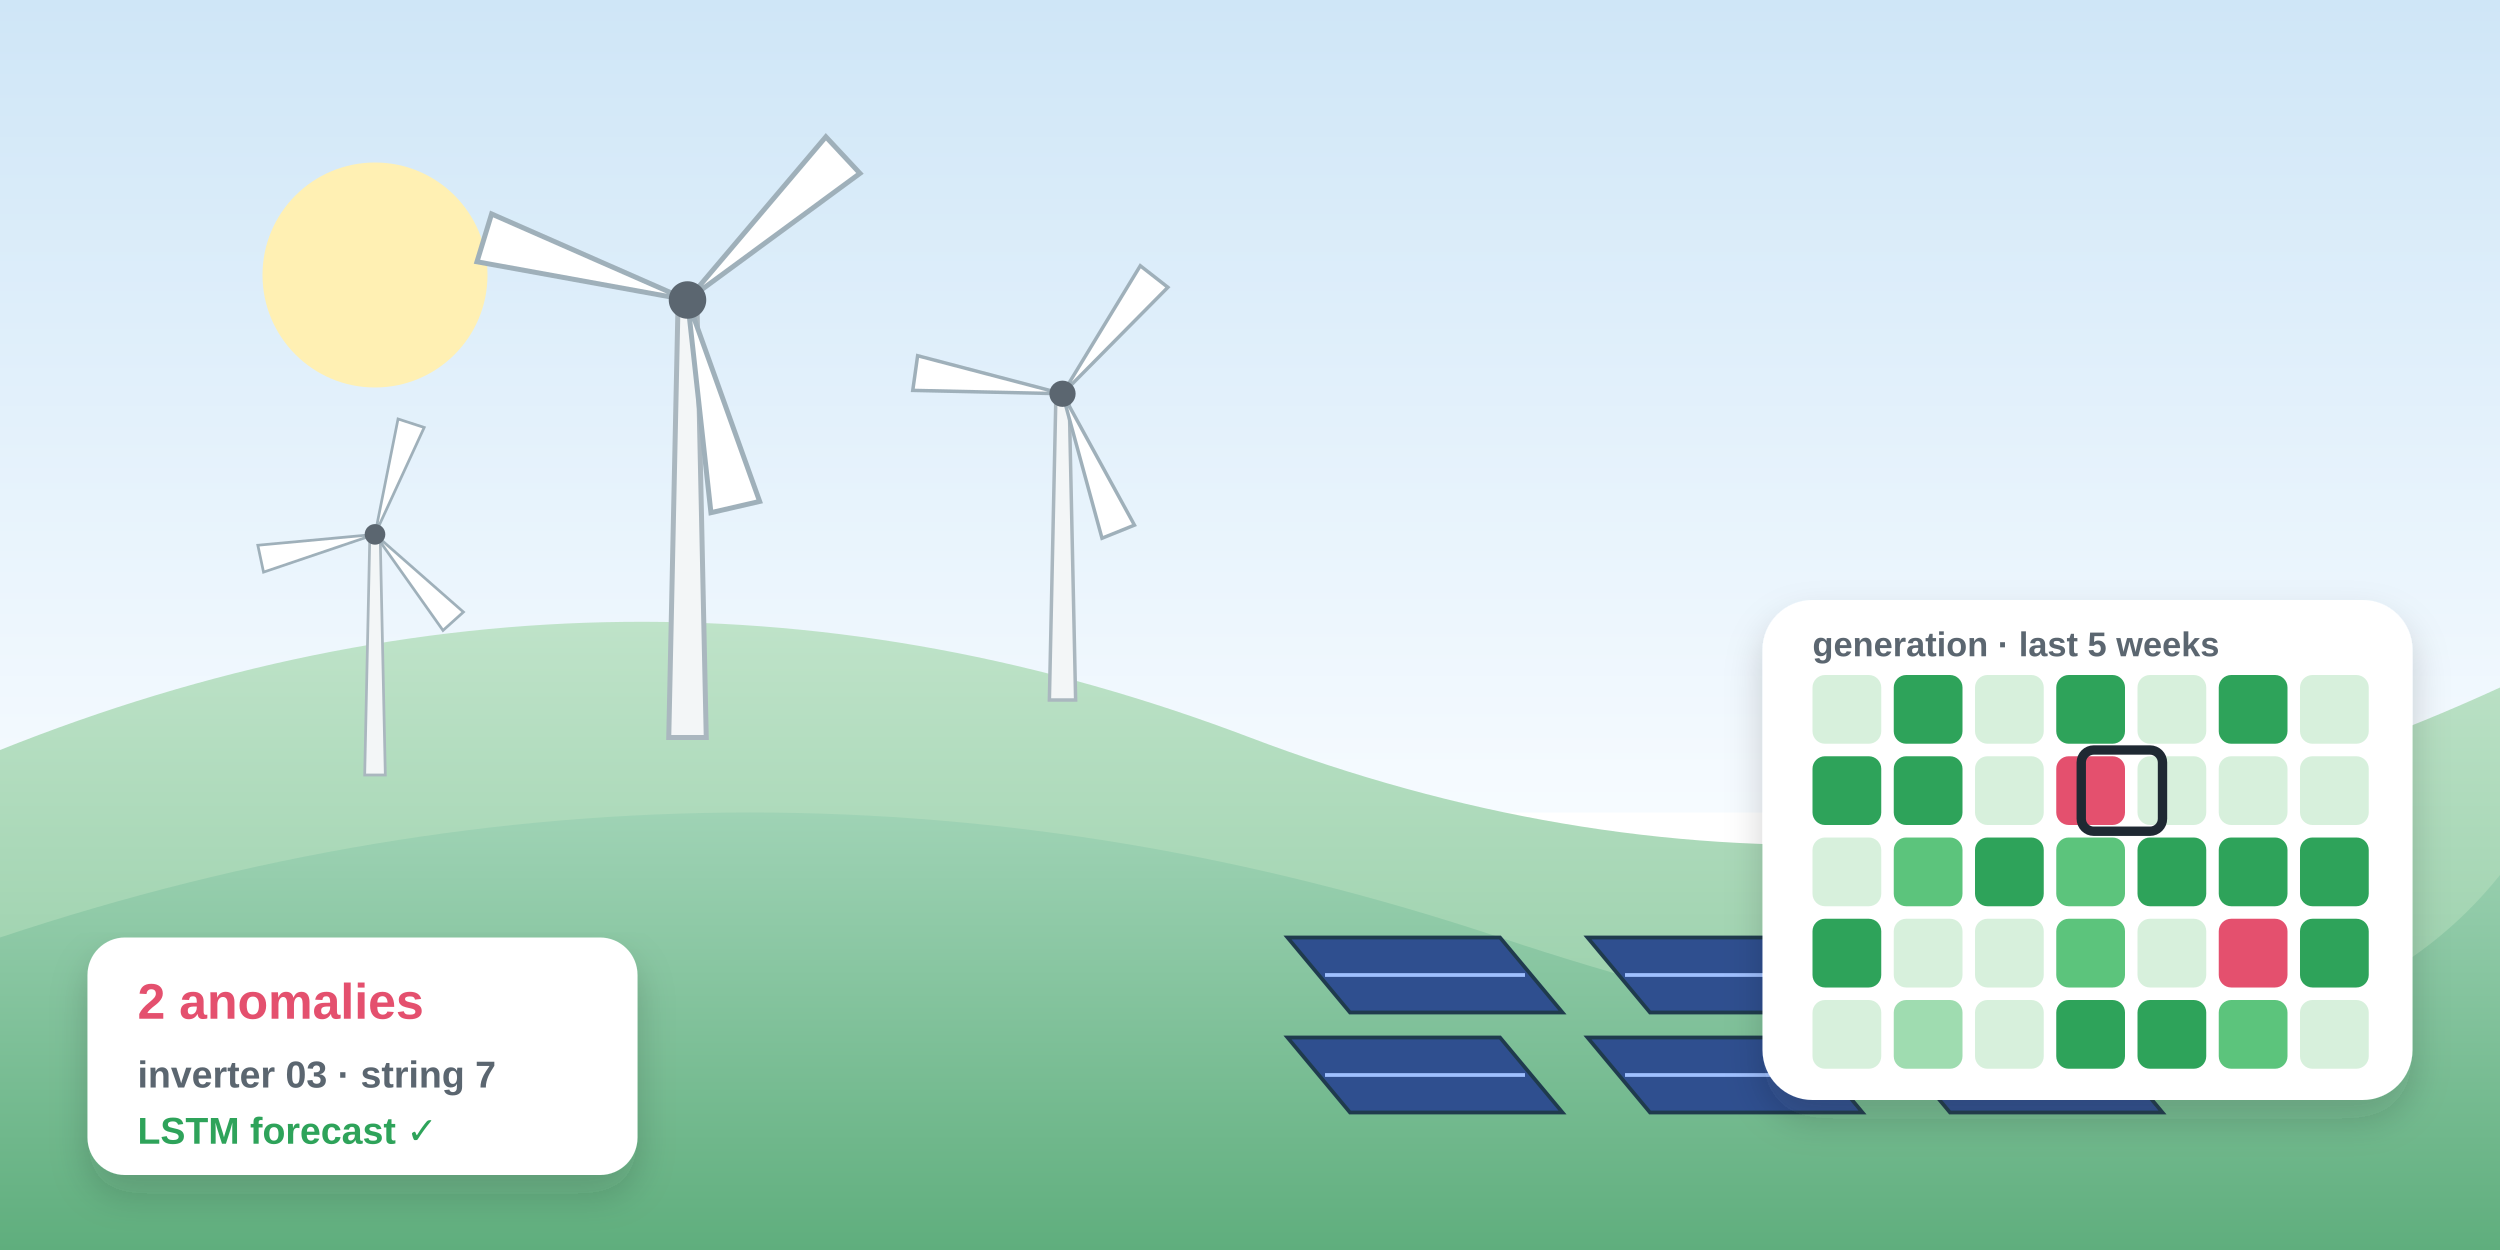
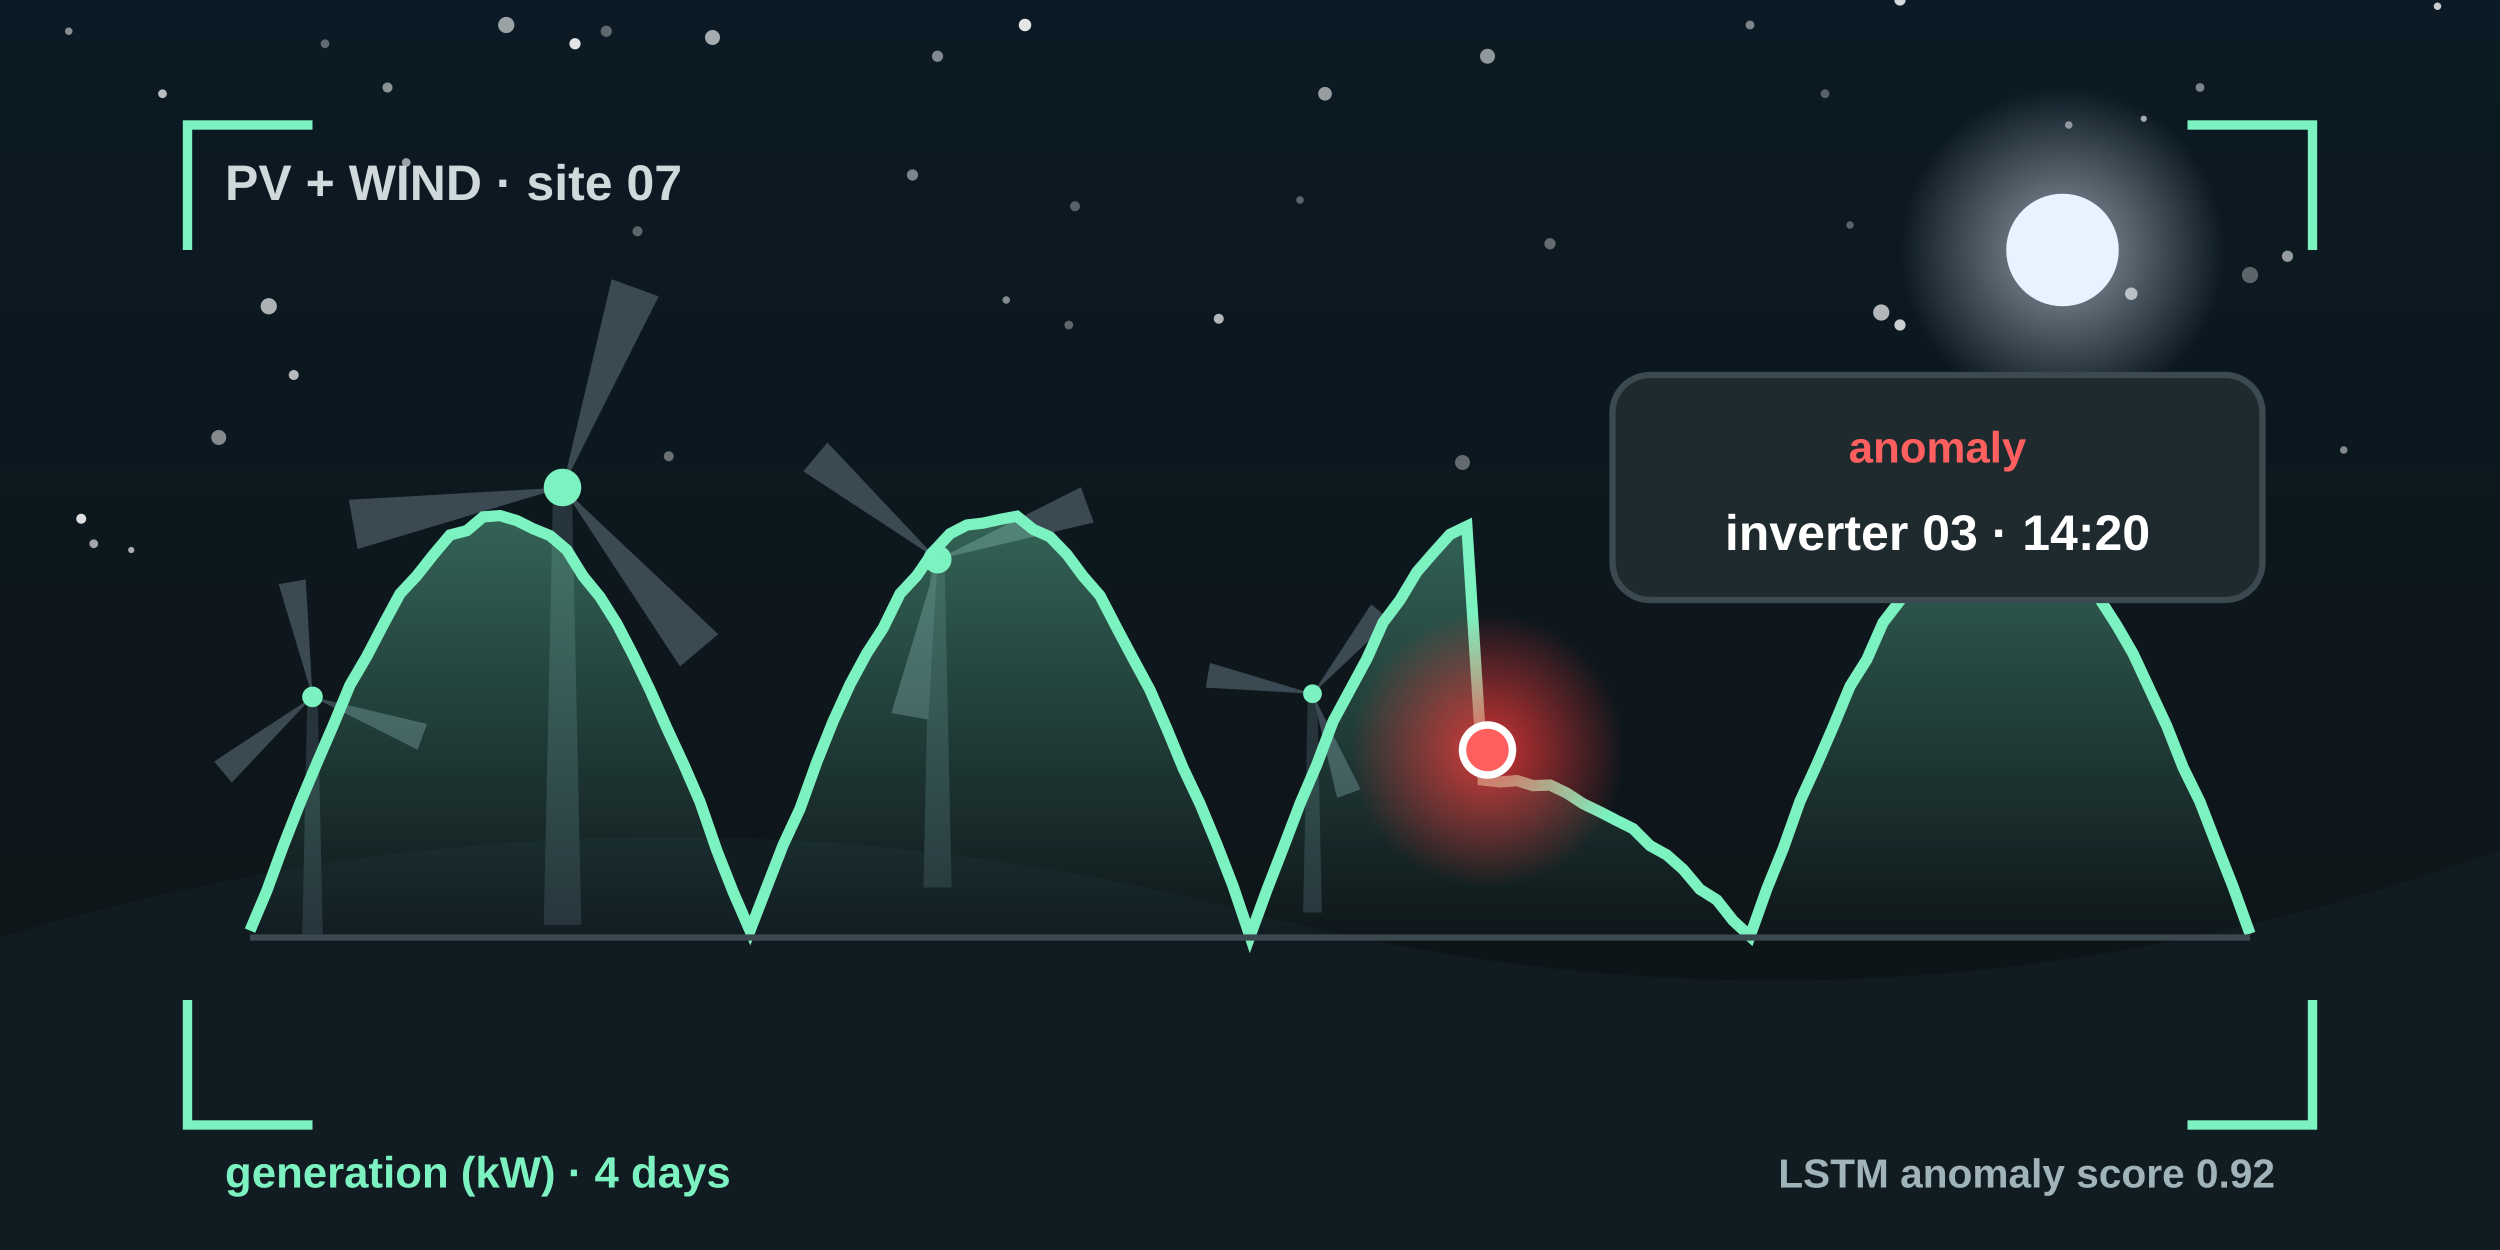
- <svg xmlns="http://www.w3.org/2000/svg" viewBox="0 0 400 200" font-family="Manrope, Arial, sans-serif" role="img" aria-label="Wind and solar landscape with a generation heatmap flagging anomalies">
+ <svg xmlns="http://www.w3.org/2000/svg" viewBox="0 0 400 200" font-family="Manrope, Arial, sans-serif" role="img" aria-label="Night wind farm with neon generation telemetry and a glowing anomaly">
  <defs>
    <filter id="sh" x="-10%" y="-10%" width="130%" height="140%">
      <feDropShadow dx="0" dy="3" stdDeviation="3" flood-color="#1f2933" flood-opacity="0.18" />
    </filter>
-     <linearGradient id="sky3" x1="0" y1="0" x2="0" y2="1">
-       <stop offset="0" stop-color="#cfe6f7" />
-       <stop offset="1" stop-color="#f6fbff" />
+     <linearGradient id="night" x1="0" y1="0" x2="0" y2="1">
+       <stop offset="0" stop-color="#0b1a24" />
+       <stop offset="1" stop-color="#0f1416" />
    </linearGradient>
-     <linearGradient id="hill" x1="0" y1="0" x2="0" y2="1">
-       <stop offset="0" stop-color="#9fd3b5" />
-       <stop offset="1" stop-color="#5fae7d" />
-     </linearGradient>
-     <linearGradient id="hill2" x1="0" y1="0" x2="0" y2="1">
-       <stop offset="0" stop-color="#bfe3c9" />
-       <stop offset="1" stop-color="#86c69b" />
+     <radialGradient id="moon">
+       <stop offset="0" stop-color="#e8f3ff" />
+       <stop offset="1" stop-color="#e8f3ff00" />
+     </radialGradient>
+     <radialGradient id="anom">
+       <stop offset="0" stop-color="#ff3b3b" />
+       <stop offset="1" stop-color="#ff3b3b00" />
+     </radialGradient>
+     <linearGradient id="pvfill" x1="0" y1="0" x2="0" y2="1">
+       <stop offset="0" stop-color="#7CF2C0" />
+       <stop offset="1" stop-color="#7CF2C000" />
    </linearGradient>
  </defs>
-   <rect width="400" height="200" fill="#ffffff" />
-   <rect width="400" height="130" fill="url(#sky3)" />
-   <circle cx="60" cy="44" r="18" fill="#fff0b3" />
-   <path d="M0 120 Q100 80 200 118 T400 110 V200 H0 Z" fill="url(#hill2)" />
-   <path d="M0 150 Q120 110 240 150 T400 140 V200 H0 Z" fill="url(#hill)" />
-   <g transform="translate(110 118) scale(1.0)">
-     <path d="M-3 0 L-1.5 -70 H1.5 L3 0 Z" fill="#f3f6f7" stroke="#aab7bf" stroke-width="0.8" />
-     <g transform="translate(0 -70) rotate(47)" fill="#ffffff" stroke="#9fb0ba" stroke-width="0.8">
+   <rect width="400" height="200" fill="#0f1416" />
+   <rect width="400" height="200" fill="url(#night)" />
+   <circle cx="341" cy="47" r="1.0" fill="#ffffff" opacity="0.64" />
+   <circle cx="296" cy="36" r="0.6" fill="#ffffff" opacity="0.32" />
+   <circle cx="81" cy="4" r="1.3" fill="#ffffff" opacity="0.59" />
+   <circle cx="304" cy="0" r="0.9" fill="#ffffff" opacity="0.83" />
+   <circle cx="248" cy="39" r="0.9" fill="#ffffff" opacity="0.36" />
+   <circle cx="62" cy="14" r="0.8" fill="#ffffff" opacity="0.53" />
+   <circle cx="352" cy="14" r="0.7" fill="#ffffff" opacity="0.47" />
+   <circle cx="65" cy="26" r="0.7" fill="#ffffff" opacity="0.59" />
+   <circle cx="13" cy="83" r="0.8" fill="#ffffff" opacity="0.86" />
+   <circle cx="275" cy="61" r="0.9" fill="#ffffff" opacity="0.87" />
+   <circle cx="47" cy="60" r="0.8" fill="#ffffff" opacity="0.70" />
+   <circle cx="292" cy="15" r="0.7" fill="#ffffff" opacity="0.31" />
+   <circle cx="92" cy="7" r="0.9" fill="#ffffff" opacity="0.88" />
+   <circle cx="146" cy="28" r="0.9" fill="#ffffff" opacity="0.47" />
+   <circle cx="293" cy="65" r="0.6" fill="#ffffff" opacity="0.44" />
+   <circle cx="269" cy="85" r="1.1" fill="#ffffff" opacity="0.56" />
+   <circle cx="390" cy="1" r="0.6" fill="#ffffff" opacity="0.77" />
+   <circle cx="164" cy="4" r="1.0" fill="#ffffff" opacity="0.89" />
+   <circle cx="208" cy="32" r="0.6" fill="#ffffff" opacity="0.34" />
+   <circle cx="360" cy="44" r="1.3" fill="#ffffff" opacity="0.33" />
+   <circle cx="97" cy="5" r="0.9" fill="#ffffff" opacity="0.34" />
+   <circle cx="102" cy="37" r="0.8" fill="#ffffff" opacity="0.33" />
+   <circle cx="15" cy="87" r="0.7" fill="#ffffff" opacity="0.61" />
+   <circle cx="161" cy="48" r="0.6" fill="#ffffff" opacity="0.49" />
+   <circle cx="43" cy="49" r="1.3" fill="#ffffff" opacity="0.66" />
+   <circle cx="343" cy="19" r="0.5" fill="#ffffff" opacity="0.62" />
+   <circle cx="195" cy="51" r="0.8" fill="#ffffff" opacity="0.68" />
+   <circle cx="290" cy="82" r="0.8" fill="#ffffff" opacity="0.57" />
+   <circle cx="331" cy="20" r="0.6" fill="#ffffff" opacity="0.49" />
+   <circle cx="35" cy="70" r="1.2" fill="#ffffff" opacity="0.49" />
+   <circle cx="52" cy="7" r="0.7" fill="#ffffff" opacity="0.35" />
+   <circle cx="171" cy="52" r="0.7" fill="#ffffff" opacity="0.34" />
+   <circle cx="280" cy="4" r="0.7" fill="#ffffff" opacity="0.47" />
+   <circle cx="150" cy="9" r="0.9" fill="#ffffff" opacity="0.49" />
+   <circle cx="301" cy="50" r="1.3" fill="#ffffff" opacity="0.69" />
+   <circle cx="304" cy="52" r="0.9" fill="#ffffff" opacity="0.79" />
+   <circle cx="262" cy="86" r="1.2" fill="#ffffff" opacity="0.72" />
+   <circle cx="107" cy="73" r="0.8" fill="#ffffff" opacity="0.38" />
+   <circle cx="26" cy="15" r="0.7" fill="#ffffff" opacity="0.71" />
+   <circle cx="114" cy="6" r="1.2" fill="#ffffff" opacity="0.63" />
+   <circle cx="11" cy="5" r="0.6" fill="#ffffff" opacity="0.51" />
+   <circle cx="344" cy="85" r="1.1" fill="#ffffff" opacity="0.44" />
+   <circle cx="172" cy="33" r="0.8" fill="#ffffff" opacity="0.31" />
+   <circle cx="234" cy="74" r="1.2" fill="#ffffff" opacity="0.36" />
+   <circle cx="212" cy="15" r="1.1" fill="#ffffff" opacity="0.57" />
+   <circle cx="375" cy="72" r="0.6" fill="#ffffff" opacity="0.49" />
+   <circle cx="366" cy="41" r="0.9" fill="#ffffff" opacity="0.56" />
+   <circle cx="307" cy="84" r="1.0" fill="#ffffff" opacity="0.88" />
+   <circle cx="238" cy="9" r="1.2" fill="#ffffff" opacity="0.55" />
+   <circle cx="21" cy="88" r="0.5" fill="#ffffff" opacity="0.65" />
+   <circle cx="330" cy="40" r="26" fill="url(#moon)" opacity="0.6" />
+   <circle cx="330" cy="40" r="9" fill="#e8f3ff" />
+   <path d="M0 150 Q100 120 200 146 T400 136 V200 H0 Z" fill="#111c22" />
+   <g transform="translate(90 148) scale(1.0)">
+     <path d="M-3 0 L-1.5 -70 H1.5 L3 0 Z" fill="#26343b" />
+     <g transform="translate(0 -70) rotate(20)" fill="#3b4a52">
      <path d="M0 0 L4 -34 L-4 -34 Z" transform="rotate(0)" />
      <path d="M0 0 L4 -34 L-4 -34 Z" transform="rotate(120)" />
      <path d="M0 0 L4 -34 L-4 -34 Z" transform="rotate(240)" />
    </g>
-     <circle cx="0" cy="-70" r="3" fill="#5b6670" />
+     <circle cx="0" cy="-70" r="3" fill="#7CF2C0" />
  </g>
-   <g transform="translate(170 112) scale(0.7)">
-     <path d="M-3 0 L-1.5 -70 H1.5 L3 0 Z" fill="#f3f6f7" stroke="#aab7bf" stroke-width="0.8" />
-     <g transform="translate(0 -70) rotate(38)" fill="#ffffff" stroke="#9fb0ba" stroke-width="0.8">
+   <g transform="translate(150 142) scale(0.75)">
+     <path d="M-3 0 L-1.5 -70 H1.5 L3 0 Z" fill="#26343b" />
+     <g transform="translate(0 -70) rotate(70)" fill="#3b4a52">
      <path d="M0 0 L4 -34 L-4 -34 Z" transform="rotate(0)" />
      <path d="M0 0 L4 -34 L-4 -34 Z" transform="rotate(120)" />
      <path d="M0 0 L4 -34 L-4 -34 Z" transform="rotate(240)" />
    </g>
-     <circle cx="0" cy="-70" r="3" fill="#5b6670" />
+     <circle cx="0" cy="-70" r="3" fill="#7CF2C0" />
  </g>
-   <g transform="translate(60 124) scale(0.55)">
-     <path d="M-3 0 L-1.5 -70 H1.5 L3 0 Z" fill="#f3f6f7" stroke="#aab7bf" stroke-width="0.8" />
-     <g transform="translate(0 -70) rotate(18)" fill="#ffffff" stroke="#9fb0ba" stroke-width="0.8">
+   <g transform="translate(50 150) scale(0.55)">
+     <path d="M-3 0 L-1.5 -70 H1.5 L3 0 Z" fill="#26343b" />
+     <g transform="translate(0 -70) rotate(110)" fill="#3b4a52">
      <path d="M0 0 L4 -34 L-4 -34 Z" transform="rotate(0)" />
      <path d="M0 0 L4 -34 L-4 -34 Z" transform="rotate(120)" />
      <path d="M0 0 L4 -34 L-4 -34 Z" transform="rotate(240)" />
    </g>
-     <circle cx="0" cy="-70" r="3" fill="#5b6670" />
+     <circle cx="0" cy="-70" r="3" fill="#7CF2C0" />
  </g>
-   <g stroke="#1f3b4d" stroke-width="0.6">
-     <polygon points="206,150 240,150 250,162 216,162" fill="#2f4f8f" />
-     <path d="M212 156 H244" stroke="#9fc0ff" />
-     <polygon points="206,166 240,166 250,178 216,178" fill="#2f4f8f" />
-     <path d="M212 172 H244" stroke="#9fc0ff" />
-     <polygon points="254,150 288,150 298,162 264,162" fill="#2f4f8f" />
-     <path d="M260 156 H292" stroke="#9fc0ff" />
-     <polygon points="254,166 288,166 298,178 264,178" fill="#2f4f8f" />
-     <path d="M260 172 H292" stroke="#9fc0ff" />
-     <polygon points="302,150 336,150 346,162 312,162" fill="#2f4f8f" />
-     <path d="M308 156 H340" stroke="#9fc0ff" />
-     <polygon points="302,166 336,166 346,178 312,178" fill="#2f4f8f" />
-     <path d="M308 172 H340" stroke="#9fc0ff" />
+   <g transform="translate(210 146) scale(0.5)">
+     <path d="M-3 0 L-1.5 -70 H1.5 L3 0 Z" fill="#26343b" />
+     <g transform="translate(0 -70) rotate(160)" fill="#3b4a52">
+       <path d="M0 0 L4 -34 L-4 -34 Z" transform="rotate(0)" />
+       <path d="M0 0 L4 -34 L-4 -34 Z" transform="rotate(120)" />
+       <path d="M0 0 L4 -34 L-4 -34 Z" transform="rotate(240)" />
+     </g>
+     <circle cx="0" cy="-70" r="3" fill="#7CF2C0" />
  </g>
-   <g transform="translate(282 96)">
-     <rect x="0" y="0" width="104" height="80" rx="8" fill="#ffffff" filter="url(#sh)" />
-     <text x="8" y="9" font-size="5.5" font-weight="700" fill="#5b6670" text-anchor="start">generation · last 5 weeks</text>
+   <path d="M40.0 148.9 L42.7 142.5 L45.3 135.4 L48.0 128.5 L50.7 122.1 L53.3 116.1 L56.0 109.6 L58.7 105.0 L61.3 100.0 L64.0 95.0 L66.7 92.1 L69.3 88.8 L72.0 85.6 L74.7 84.9 L77.3 82.7 L80.0 82.5 L82.7 83.3 L85.3 84.6 L88.0 85.7 L90.7 88.0 L93.3 92.2 L96.0 95.5 L98.7 99.8 L101.3 104.8 L104.0 110.4 L106.7 116.5 L109.3 122.1 L112.0 128.3 L114.7 136.1 L117.3 142.7 L120.0 148.9 L122.7 141.9 L125.3 135.2 L128.0 129.4 L130.7 121.9 L133.3 115.4 L136.0 109.5 L138.7 104.5 L141.3 100.5 L144.0 95.0 L146.7 92.1 L149.3 88.3 L152.0 85.4 L154.7 84.0 L157.3 83.7 L160.0 83.1 L162.7 82.6 L165.3 84.7 L168.0 85.9 L170.7 88.7 L173.3 92.2 L176.0 95.3 L178.7 100.5 L181.3 105.4 L184.0 110.4 L186.7 116.6 L189.3 122.9 L192.0 128.6 L194.7 135.1 L197.3 141.8 L200.0 149.8 L202.7 142.4 L205.3 135.7 L208.0 128.6 L210.7 122.3 L213.3 115.4 L216.0 110.4 L218.7 105.4 L221.3 99.6 L224.0 96.0 L226.7 91.5 L229.3 88.5 L232.0 85.5 L234.7 84.2 L237.3 124.8 L240.0 125.1 L242.7 124.9 L245.3 125.7 L248.0 125.6 L250.7 126.9 L253.3 128.6 L256.0 129.9 L258.7 131.3 L261.3 132.6 L264.0 135.3 L266.7 136.8 L269.3 139.1 L272.0 142.3 L274.7 144.0 L277.3 147.3 L280.0 149.8 L282.7 142.2 L285.3 135.8 L288.0 128.2 L290.7 122.3 L293.3 116.3 L296.0 109.8 L298.7 105.5 L301.3 99.6 L304.0 96.1 L306.7 92.2 L309.3 87.9 L312.0 85.8 L314.7 84.6 L317.3 83.7 L320.0 82.1 L322.7 82.9 L325.3 83.8 L328.0 86.6 L330.7 88.4 L333.3 91.9 L336.0 95.9 L338.7 100.1 L341.3 104.6 L344.0 110.4 L346.7 116.2 L349.3 122.8 L352.0 128.3 L354.7 135.3 L357.3 141.9 L360.0 149.4 L360 150 L40 150 Z" fill="url(#pvfill)" opacity="0.35" />
+   <polyline points="40.0,148.9 42.7,142.5 45.3,135.4 48.0,128.5 50.7,122.1 53.3,116.1 56.0,109.6 58.7,105.0 61.3,100.0 64.0,95.0 66.7,92.1 69.3,88.8 72.0,85.6 74.7,84.9 77.3,82.7 80.0,82.5 82.7,83.3 85.3,84.6 88.0,85.7 90.7,88.0 93.3,92.2 96.0,95.5 98.7,99.8 101.3,104.8 104.0,110.4 106.7,116.5 109.3,122.1 112.0,128.3 114.7,136.1 117.3,142.7 120.0,148.9 122.7,141.9 125.3,135.2 128.0,129.4 130.7,121.9 133.3,115.4 136.0,109.5 138.7,104.5 141.3,100.5 144.0,95.0 146.7,92.1 149.3,88.3 152.0,85.4 154.7,84.0 157.3,83.7 160.0,83.1 162.7,82.6 165.3,84.7 168.0,85.9 170.7,88.7 173.3,92.2 176.0,95.3 178.7,100.5 181.3,105.4 184.0,110.4 186.7,116.6 189.3,122.9 192.0,128.6 194.7,135.1 197.3,141.8 200.0,149.8 202.7,142.4 205.3,135.7 208.0,128.6 210.7,122.3 213.3,115.4 216.0,110.4 218.7,105.4 221.3,99.6 224.0,96.0 226.7,91.5 229.3,88.5 232.0,85.5 234.7,84.2 237.3,124.8 240.0,125.1 242.7,124.9 245.3,125.7 248.0,125.6 250.7,126.9 253.3,128.6 256.0,129.9 258.7,131.3 261.3,132.6 264.0,135.3 266.7,136.8 269.3,139.1 272.0,142.3 274.7,144.0 277.3,147.3 280.0,149.8 282.7,142.2 285.3,135.8 288.0,128.2 290.7,122.3 293.3,116.3 296.0,109.8 298.7,105.5 301.3,99.6 304.0,96.1 306.7,92.2 309.3,87.9 312.0,85.8 314.7,84.6 317.3,83.7 320.0,82.1 322.7,82.9 325.3,83.8 328.0,86.6 330.7,88.4 333.3,91.9 336.0,95.9 338.7,100.1 341.3,104.6 344.0,110.4 346.7,116.2 349.3,122.8 352.0,128.3 354.7,135.3 357.3,141.9 360.0,149.4" fill="none" stroke="#7CF2C0" stroke-width="1.8" />
+   <circle cx="238" cy="120" r="22" fill="url(#anom)" opacity="0.8" />
+   <circle cx="238" cy="120" r="4" fill="#ff5f5f" stroke="#ffffff" stroke-width="1.2" />
+   <path d="M40 150 H360" stroke="#3b4a50" stroke-width="1" />
+   <g stroke="#7CF2C0" stroke-width="1.5" fill="none">
+     <path d="M30 40 V20 H50 M350 20 H370 V40 M30 160 V180 H50 M350 180 H370 V160" />
  </g>
-   <rect x="290" y="108" width="11" height="11" rx="2" fill="#d7f0dc" />
-   <rect x="303" y="108" width="11" height="11" rx="2" fill="#2ea35a" />
-   <rect x="316" y="108" width="11" height="11" rx="2" fill="#d7f0dc" />
-   <rect x="329" y="108" width="11" height="11" rx="2" fill="#2ea35a" />
-   <rect x="342" y="108" width="11" height="11" rx="2" fill="#d7f0dc" />
-   <rect x="355" y="108" width="11" height="11" rx="2" fill="#2ea35a" />
-   <rect x="368" y="108" width="11" height="11" rx="2" fill="#d7f0dc" />
-   <rect x="290" y="121" width="11" height="11" rx="2" fill="#2ea35a" />
-   <rect x="303" y="121" width="11" height="11" rx="2" fill="#2ea35a" />
-   <rect x="316" y="121" width="11" height="11" rx="2" fill="#d7f0dc" />
-   <rect x="329" y="121" width="11" height="11" rx="2" fill="#e4506e" />
-   <rect x="342" y="121" width="11" height="11" rx="2" fill="#d7f0dc" />
-   <rect x="355" y="121" width="11" height="11" rx="2" fill="#d7f0dc" />
-   <rect x="368" y="121" width="11" height="11" rx="2" fill="#d7f0dc" />
-   <rect x="290" y="134" width="11" height="11" rx="2" fill="#d7f0dc" />
-   <rect x="303" y="134" width="11" height="11" rx="2" fill="#5cc47c" />
-   <rect x="316" y="134" width="11" height="11" rx="2" fill="#2ea35a" />
-   <rect x="329" y="134" width="11" height="11" rx="2" fill="#5cc47c" />
-   <rect x="342" y="134" width="11" height="11" rx="2" fill="#2ea35a" />
-   <rect x="355" y="134" width="11" height="11" rx="2" fill="#2ea35a" />
-   <rect x="368" y="134" width="11" height="11" rx="2" fill="#2ea35a" />
-   <rect x="290" y="147" width="11" height="11" rx="2" fill="#2ea35a" />
-   <rect x="303" y="147" width="11" height="11" rx="2" fill="#d7f0dc" />
-   <rect x="316" y="147" width="11" height="11" rx="2" fill="#d7f0dc" />
-   <rect x="329" y="147" width="11" height="11" rx="2" fill="#5cc47c" />
-   <rect x="342" y="147" width="11" height="11" rx="2" fill="#d7f0dc" />
-   <rect x="355" y="147" width="11" height="11" rx="2" fill="#e4506e" />
-   <rect x="368" y="147" width="11" height="11" rx="2" fill="#2ea35a" />
-   <rect x="290" y="160" width="11" height="11" rx="2" fill="#d7f0dc" />
-   <rect x="303" y="160" width="11" height="11" rx="2" fill="#9fdcb0" />
-   <rect x="316" y="160" width="11" height="11" rx="2" fill="#d7f0dc" />
-   <rect x="329" y="160" width="11" height="11" rx="2" fill="#2ea35a" />
-   <rect x="342" y="160" width="11" height="11" rx="2" fill="#2ea35a" />
-   <rect x="355" y="160" width="11" height="11" rx="2" fill="#5cc47c" />
-   <rect x="368" y="160" width="11" height="11" rx="2" fill="#d7f0dc" />
-   <rect x="333" y="120" width="13" height="13" rx="2" fill="none" stroke="#1f2933" stroke-width="1.5" />
-   <g transform="translate(14 150)">
-     <rect width="88" height="38" rx="6" fill="#ffffff" filter="url(#sh)" />
-     <text x="8" y="13" font-size="8" font-weight="800" fill="#e4506e" text-anchor="start">2 anomalies</text>
-     <text x="8" y="24" font-size="6" font-weight="600" fill="#5b6670" text-anchor="start">inverter 03 · string 7</text>
-     <text x="8" y="33" font-size="6" font-weight="700" fill="#2ea35a" text-anchor="start">LSTM forecast ✓</text>
+   <text x="36" y="32" font-size="8" font-weight="800" fill="#cfd8da" text-anchor="start">PV + WIND · site 07</text>
+   <text x="364" y="190" font-size="6.5" font-weight="600" fill="#9fb3b8" text-anchor="end">LSTM anomaly score 0.92</text>
+   <g transform="translate(258 60)">
+     <rect width="104" height="36" rx="6" fill="#1f2a2e" stroke="#3b4a50" />
+     <text x="52.0" y="14" font-size="7" font-weight="800" fill="#ff5f5f" text-anchor="middle">anomaly</text>
+     <text x="52.0" y="28" font-size="8" font-weight="700" fill="#ffffff" text-anchor="middle">inverter 03 · 14:20</text>
  </g>
+   <text x="36" y="190" font-size="7" font-weight="700" fill="#7CF2C0" text-anchor="start">generation (kW) · 4 days</text>
</svg>
